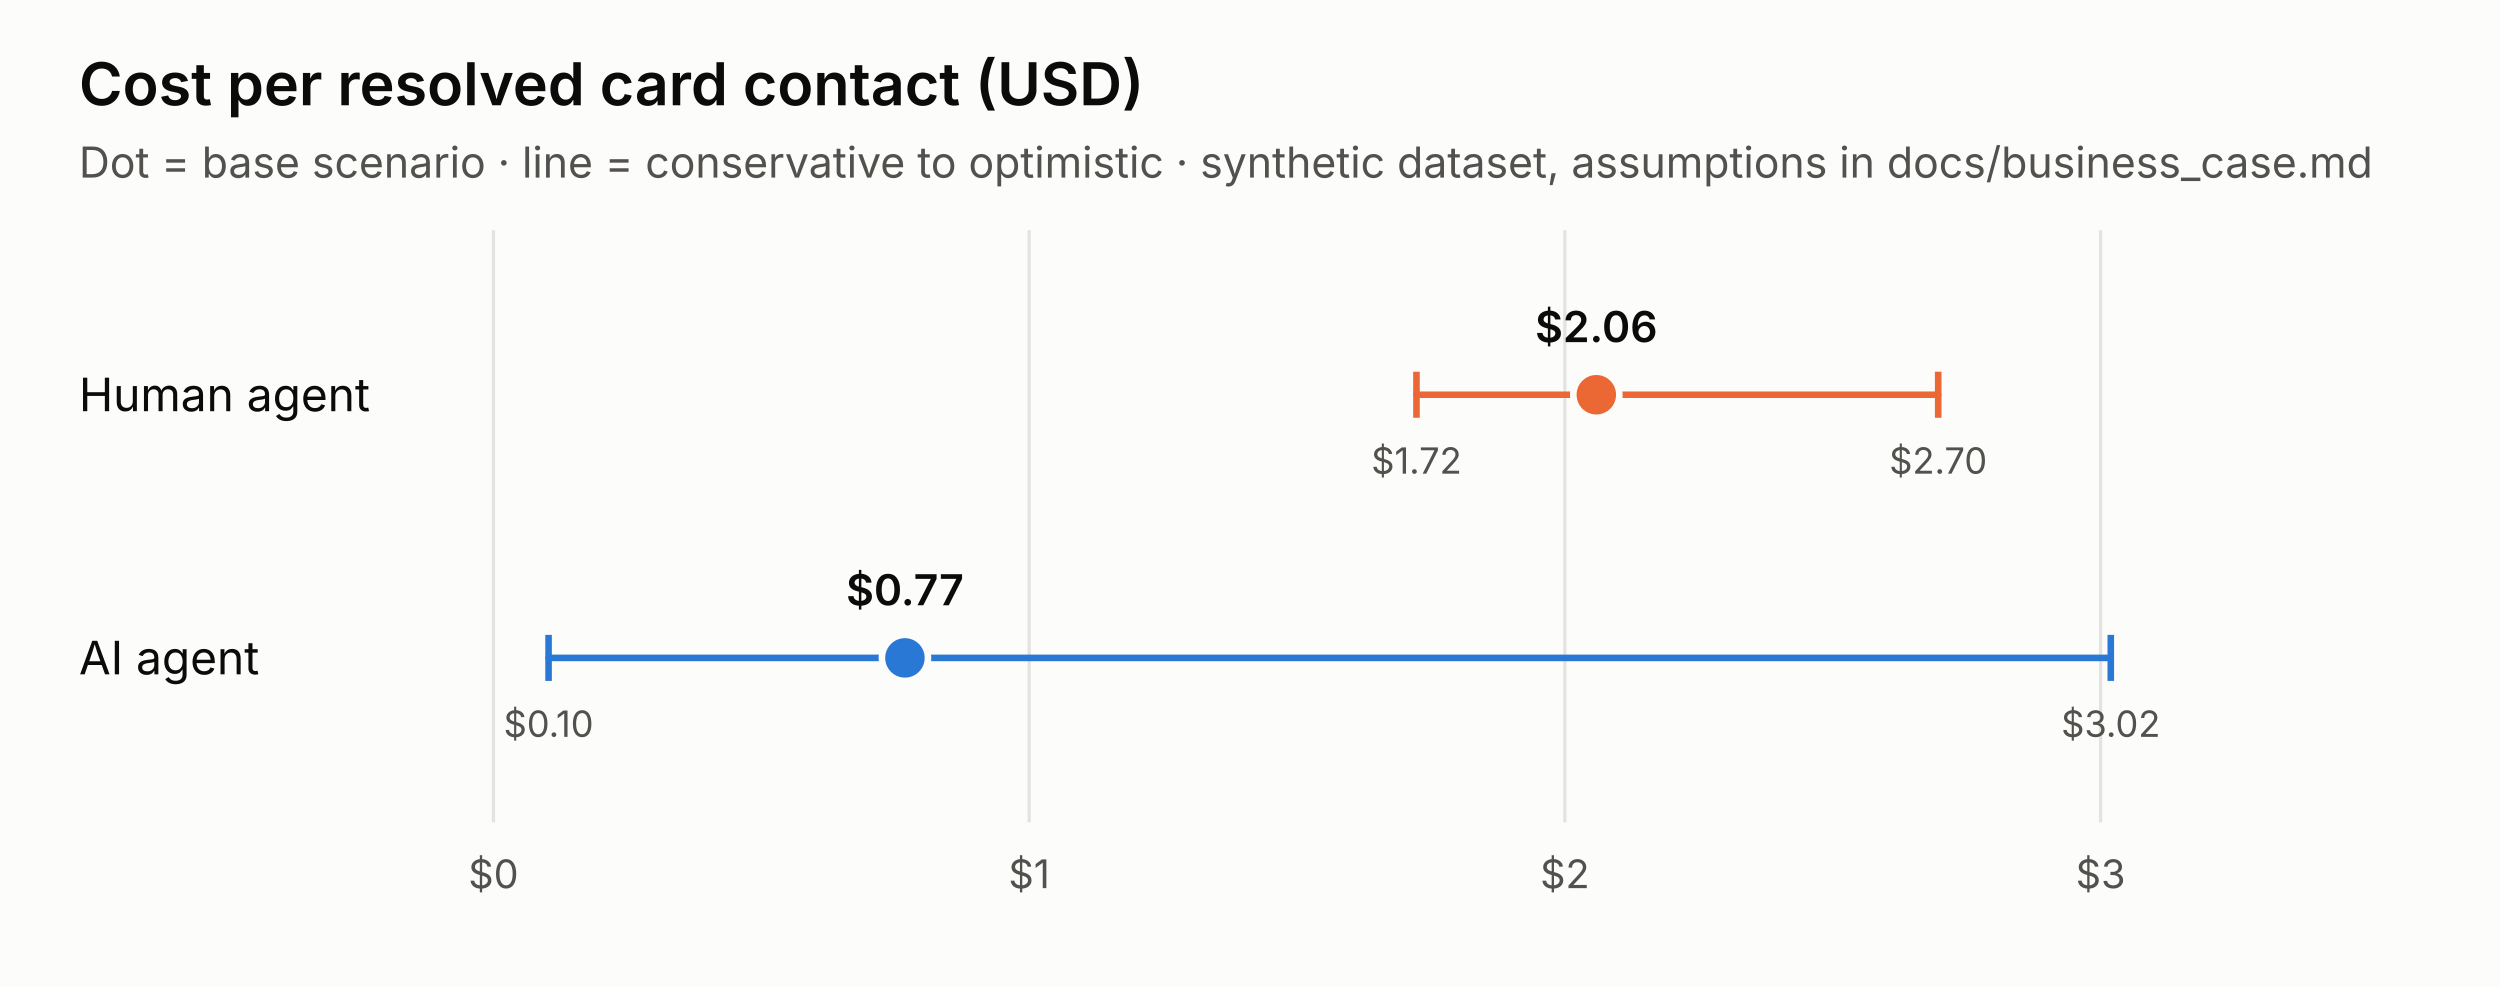
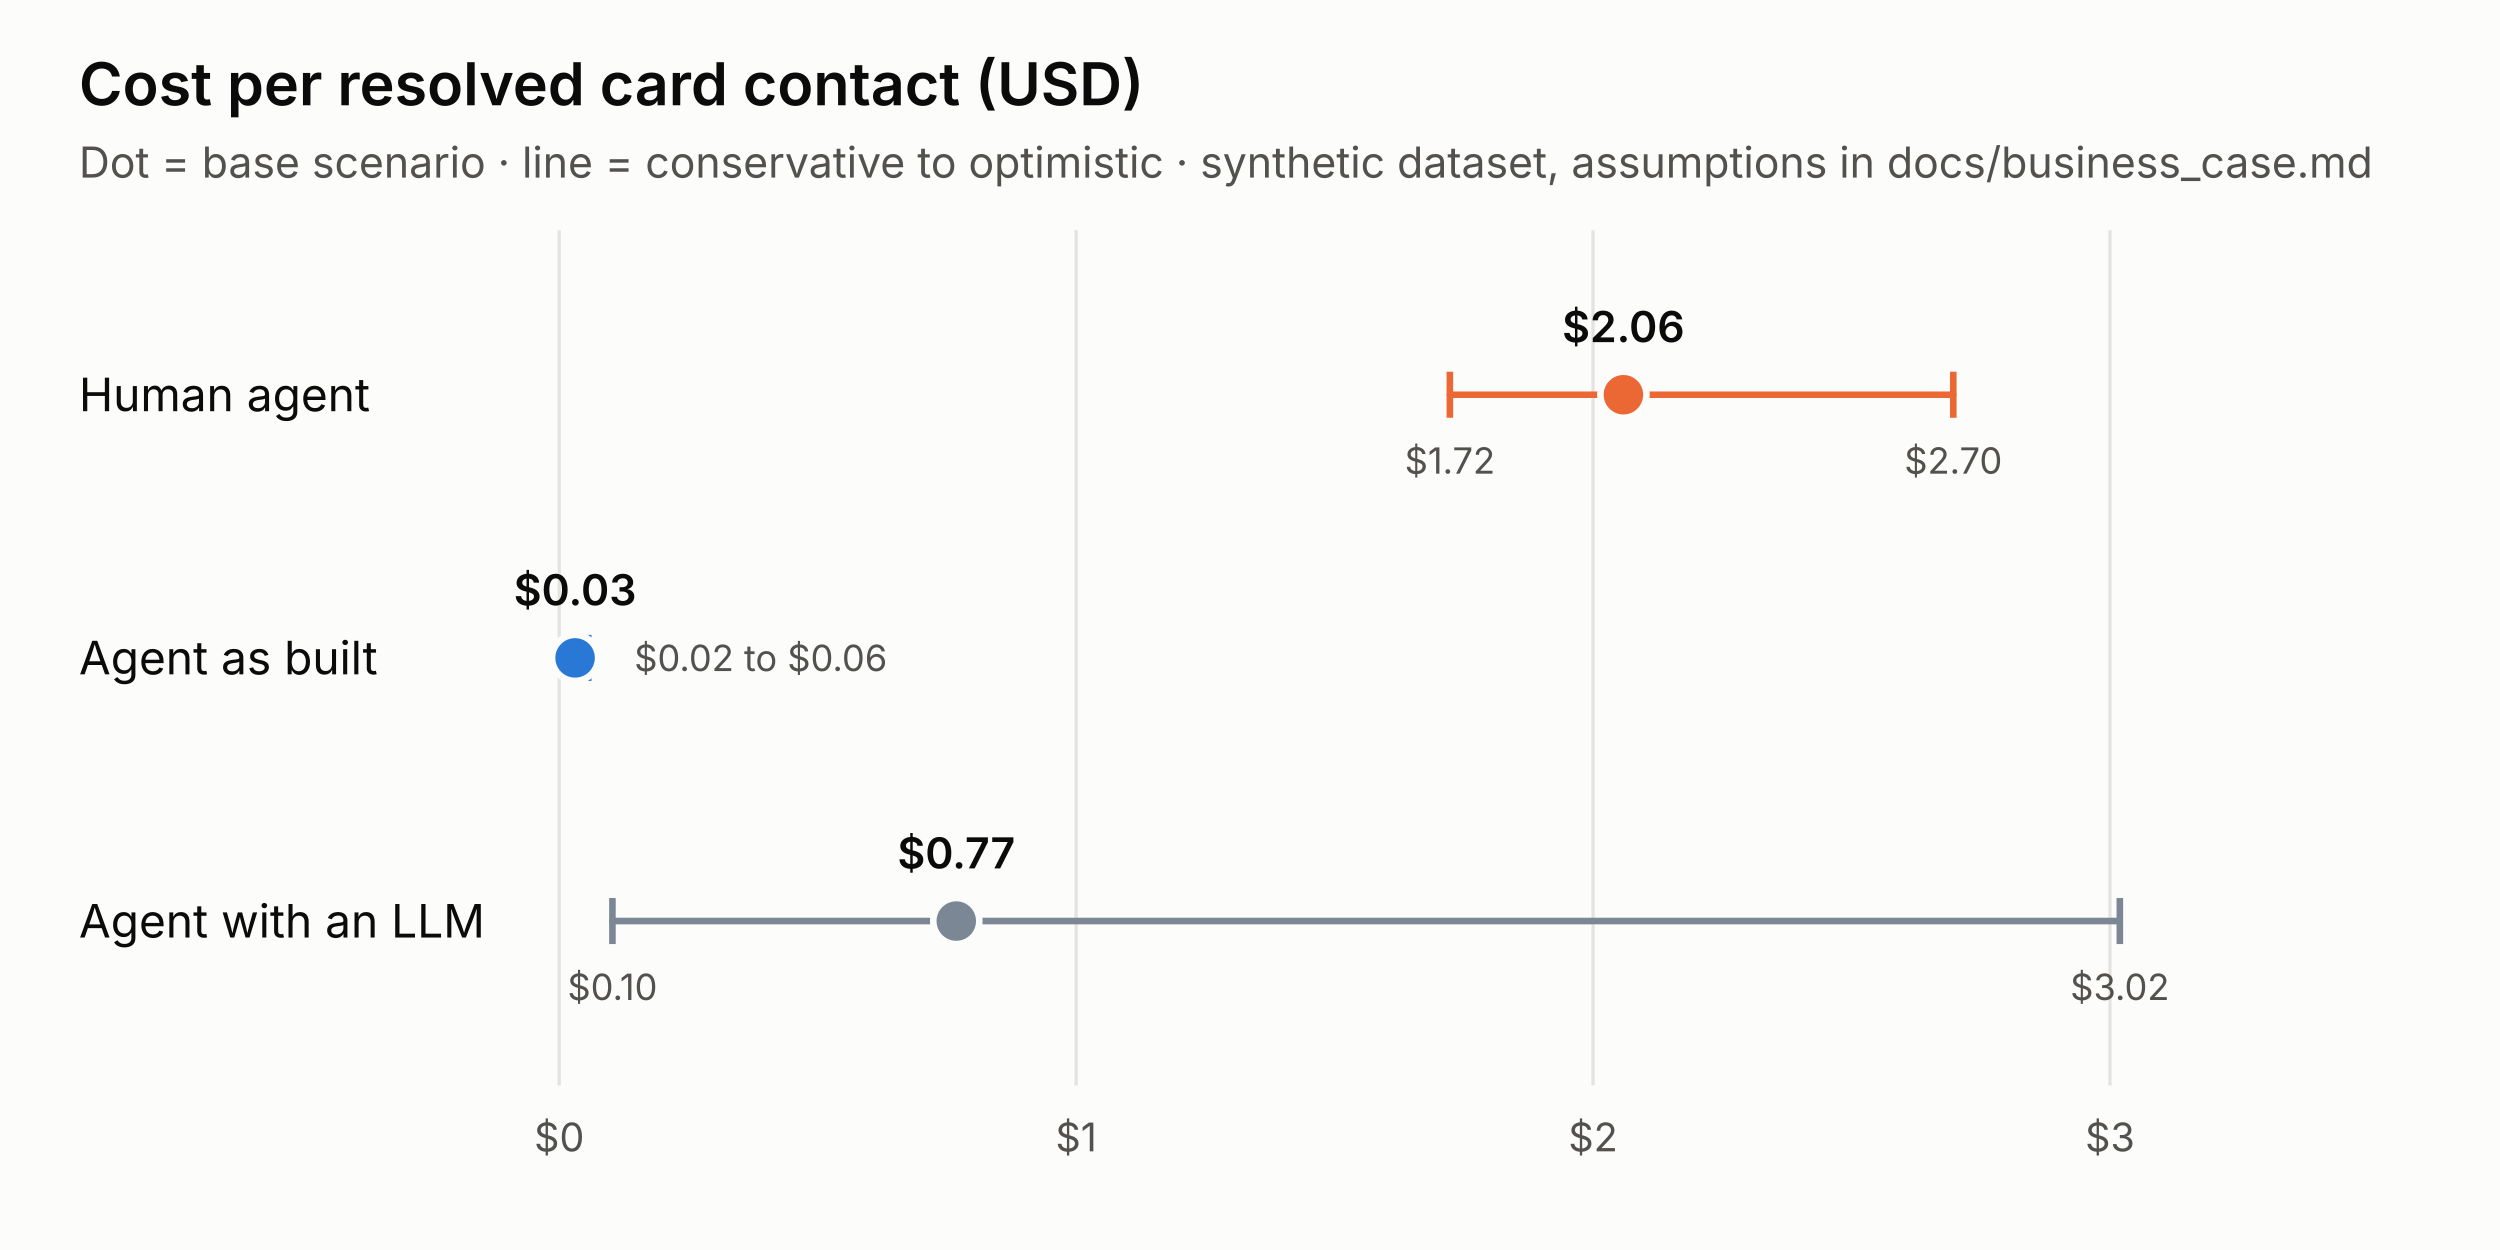
- <svg xmlns="http://www.w3.org/2000/svg" viewBox="0 0 760 300" font-family="Inter, Segoe UI, Arial, sans-serif">
-   <rect width="760" height="300" fill="#fcfcfb" />
+ <svg xmlns="http://www.w3.org/2000/svg" viewBox="0 0 760 380" font-family="Inter, Segoe UI, Arial, sans-serif">
+   <rect width="760" height="380" fill="#fcfcfb" />
  <text x="24" y="32" font-size="18" font-weight="600" fill="#0b0b0b">Cost per resolved card contact (USD)</text>
  <text x="24" y="54" font-size="13" fill="#52514e">Dot = base scenario · line = conservative to optimistic · synthetic dataset, assumptions in docs/business_case.md</text>
-   <line x1="150.0" y1="70" x2="150.0" y2="250" stroke="#e4e3df" stroke-width="1" />
-   <text x="150.0" y="270" font-size="12" fill="#52514e" text-anchor="middle">$0</text>
-   <line x1="312.857" y1="70" x2="312.857" y2="250" stroke="#e4e3df" stroke-width="1" />
-   <text x="312.857" y="270" font-size="12" fill="#52514e" text-anchor="middle">$1</text>
-   <line x1="475.714" y1="70" x2="475.714" y2="250" stroke="#e4e3df" stroke-width="1" />
-   <text x="475.714" y="270" font-size="12" fill="#52514e" text-anchor="middle">$2</text>
-   <line x1="638.571" y1="70" x2="638.571" y2="250" stroke="#e4e3df" stroke-width="1" />
-   <text x="638.571" y="270" font-size="12" fill="#52514e" text-anchor="middle">$3</text>
+   <line x1="170.0" y1="70" x2="170.0" y2="330" stroke="#e4e3df" stroke-width="1" />
+   <text x="170.0" y="350" font-size="12" fill="#52514e" text-anchor="middle">$0</text>
+   <line x1="327.143" y1="70" x2="327.143" y2="330" stroke="#e4e3df" stroke-width="1" />
+   <text x="327.143" y="350" font-size="12" fill="#52514e" text-anchor="middle">$1</text>
+   <line x1="484.286" y1="70" x2="484.286" y2="330" stroke="#e4e3df" stroke-width="1" />
+   <text x="484.286" y="350" font-size="12" fill="#52514e" text-anchor="middle">$2</text>
+   <line x1="641.429" y1="70" x2="641.429" y2="330" stroke="#e4e3df" stroke-width="1" />
+   <text x="641.429" y="350" font-size="12" fill="#52514e" text-anchor="middle">$3</text>
  <text x="24" y="125" font-size="14" fill="#0b0b0b">Human agent</text>
-   <line x1="430.606" y1="120" x2="589.21" y2="120" stroke="#eb6834" stroke-width="2" stroke-linecap="round" />
-   <line x1="430.606" y1="113" x2="430.606" y2="127" stroke="#eb6834" stroke-width="2" />
-   <line x1="589.21" y1="113" x2="589.21" y2="127" stroke="#eb6834" stroke-width="2" />
-   <circle cx="485.283" cy="120" r="7" fill="#eb6834" stroke="#fcfcfb" stroke-width="2" />
-   <text x="485.283" y="104" font-size="13" font-weight="600" fill="#0b0b0b" text-anchor="middle">$2.06</text>
-   <text x="430.606" y="144" font-size="11" fill="#52514e" text-anchor="middle">$1.72</text>
-   <text x="589.21" y="144" font-size="11" fill="#52514e" text-anchor="middle">$2.70</text>
-   <text x="24" y="205" font-size="14" fill="#0b0b0b">AI agent</text>
-   <line x1="166.767" y1="200" x2="641.679" y2="200" stroke="#2a78d6" stroke-width="2" stroke-linecap="round" />
-   <line x1="166.767" y1="193" x2="166.767" y2="207" stroke="#2a78d6" stroke-width="2" />
-   <line x1="641.679" y1="193" x2="641.679" y2="207" stroke="#2a78d6" stroke-width="2" />
-   <circle cx="275.101" cy="200" r="7" fill="#2a78d6" stroke="#fcfcfb" stroke-width="2" />
-   <text x="275.101" y="184" font-size="13" font-weight="600" fill="#0b0b0b" text-anchor="middle">$0.77</text>
-   <text x="166.767" y="224" font-size="11" fill="#52514e" text-anchor="middle">$0.10</text>
-   <text x="641.679" y="224" font-size="11" fill="#52514e" text-anchor="middle">$3.02</text>
+   <line x1="440.76" y1="120" x2="593.799" y2="120" stroke="#eb6834" stroke-width="2" stroke-linecap="round" />
+   <line x1="440.76" y1="113" x2="440.76" y2="127" stroke="#eb6834" stroke-width="2" />
+   <line x1="593.799" y1="113" x2="593.799" y2="127" stroke="#eb6834" stroke-width="2" />
+   <circle cx="493.519" cy="120" r="7" fill="#eb6834" stroke="#fcfcfb" stroke-width="2" />
+   <text x="493.519" y="104" font-size="13" font-weight="600" fill="#0b0b0b" text-anchor="middle">$2.06</text>
+   <text x="440.76" y="144" font-size="11" fill="#52514e" text-anchor="middle">$1.72</text>
+   <text x="593.799" y="144" font-size="11" fill="#52514e" text-anchor="middle">$2.70</text>
+   <text x="24" y="205" font-size="14" fill="#0b0b0b">Agent as built</text>
+   <line x1="173.236" y1="200" x2="178.818" y2="200" stroke="#2a78d6" stroke-width="2" stroke-linecap="round" />
+   <line x1="173.236" y1="193" x2="173.236" y2="207" stroke="#2a78d6" stroke-width="2" />
+   <line x1="178.818" y1="193" x2="178.818" y2="207" stroke="#2a78d6" stroke-width="2" />
+   <circle cx="174.828" cy="200" r="7" fill="#2a78d6" stroke="#fcfcfb" stroke-width="2" />
+   <text x="174.828" y="184" font-size="13" font-weight="600" fill="#0b0b0b" text-anchor="middle">$0.03</text>
+   <text x="192.818" y="204" font-size="11" fill="#52514e">$0.02 to $0.06</text>
+   <text x="24" y="285" font-size="14" fill="#0b0b0b">Agent with an LLM</text>
+   <line x1="186.178" y1="280" x2="644.427" y2="280" stroke="#7b8794" stroke-width="2" stroke-linecap="round" />
+   <line x1="186.178" y1="273" x2="186.178" y2="287" stroke="#7b8794" stroke-width="2" />
+   <line x1="644.427" y1="273" x2="644.427" y2="287" stroke="#7b8794" stroke-width="2" />
+   <circle cx="290.711" cy="280" r="7" fill="#7b8794" stroke="#fcfcfb" stroke-width="2" />
+   <text x="290.711" y="264" font-size="13" font-weight="600" fill="#0b0b0b" text-anchor="middle">$0.77</text>
+   <text x="186.178" y="304" font-size="11" fill="#52514e" text-anchor="middle">$0.10</text>
+   <text x="644.427" y="304" font-size="11" fill="#52514e" text-anchor="middle">$3.02</text>
</svg>
